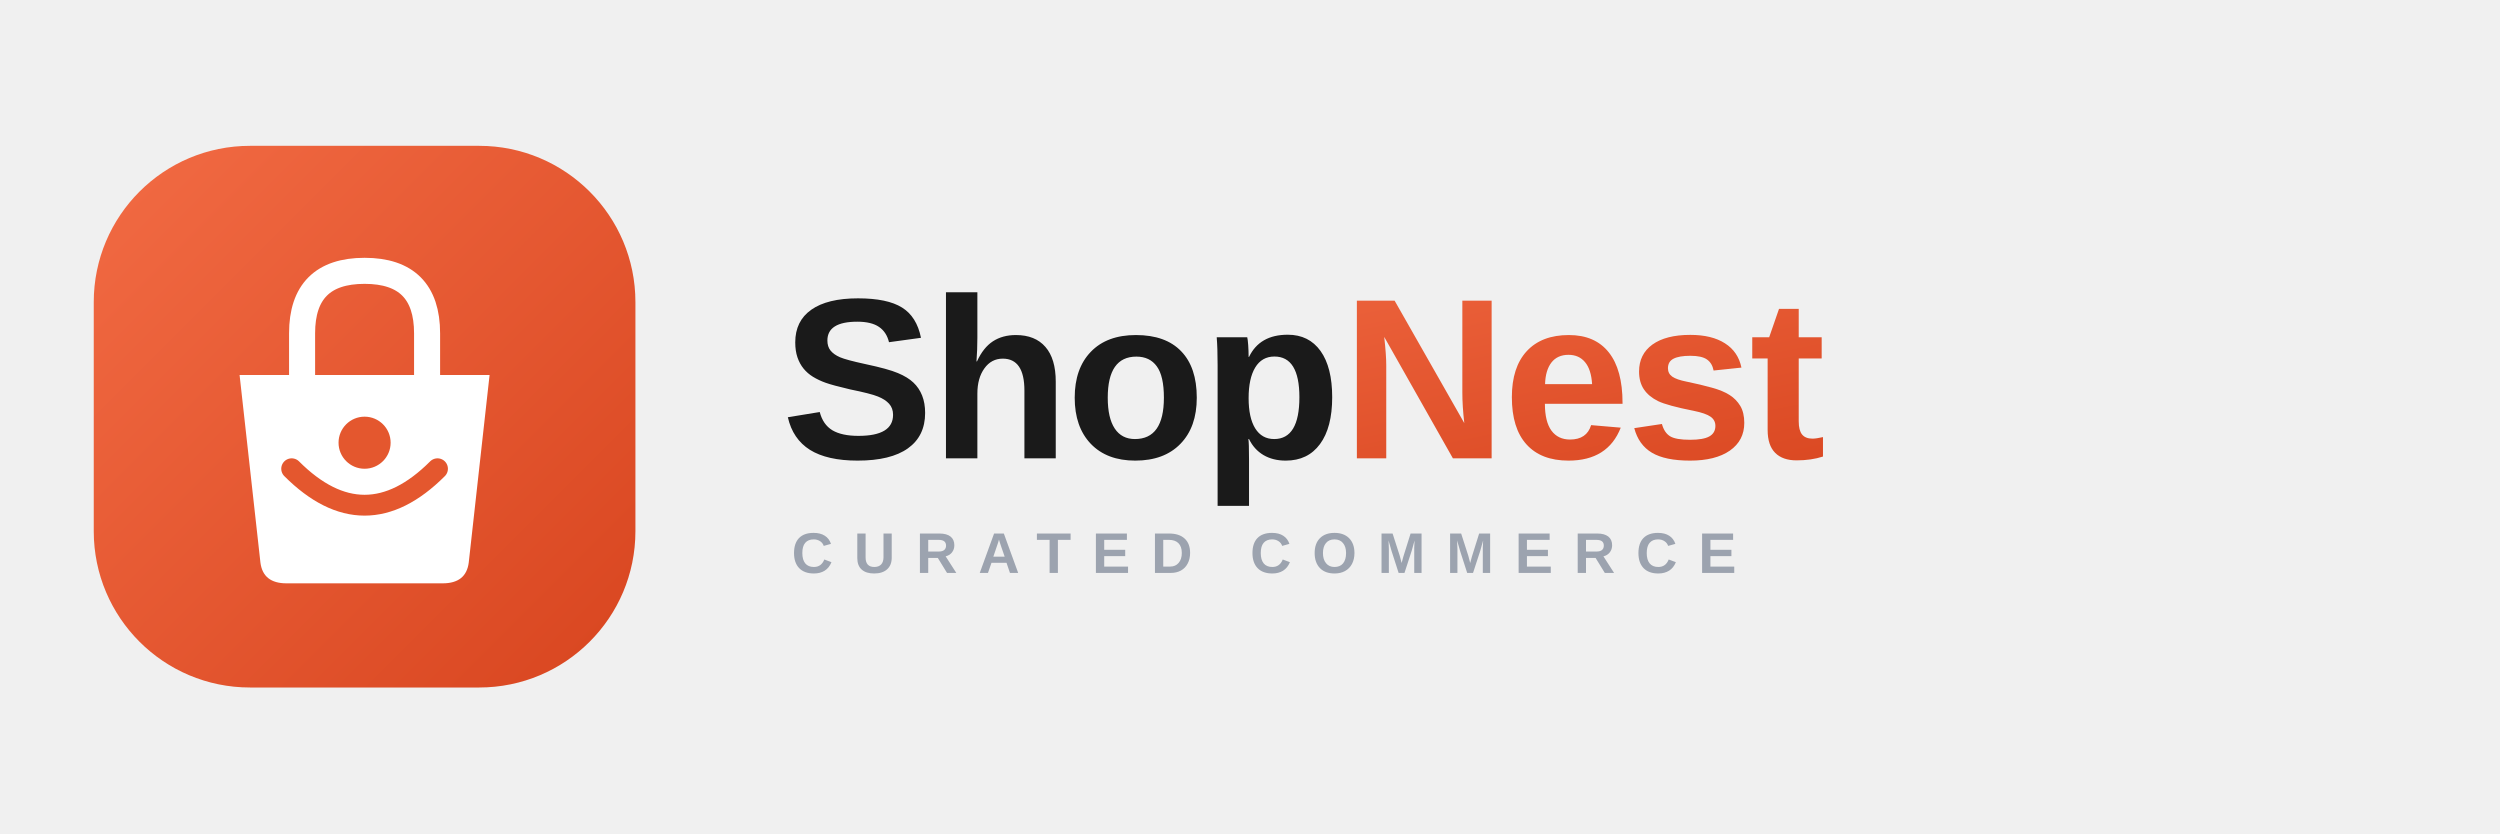
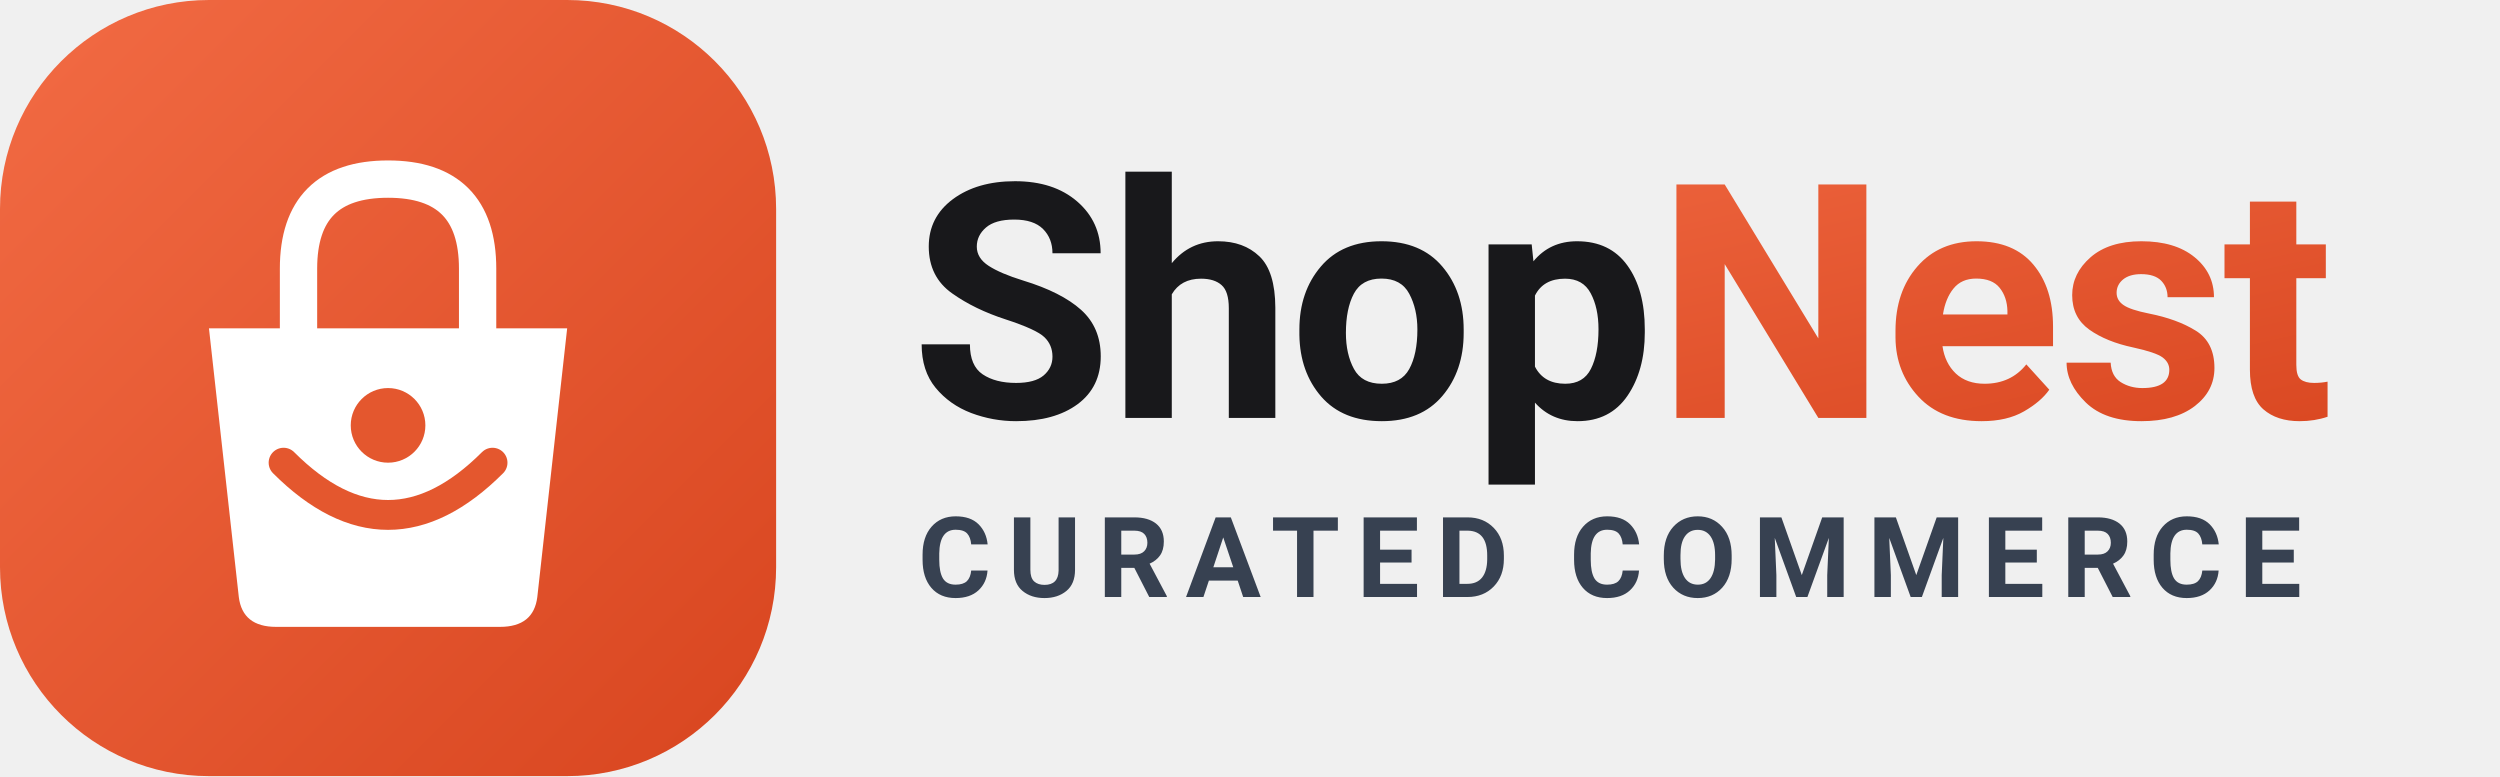
- <svg xmlns="http://www.w3.org/2000/svg" width="480" height="160" viewBox="0 0 480 160" role="img">
+ <svg xmlns="http://www.w3.org/2000/svg" width="335" height="104" viewBox="0 0 335 104" role="img">
  <defs>
    <linearGradient id="cg" x1="0%" y1="0%" x2="100%" y2="100%">
      <stop offset="0%" stop-color="#F26B44" />
      <stop offset="100%" stop-color="#D8451F" />
    </linearGradient>
  </defs>
-   <style>
-     .sn-shop { fill: #1A1A1A; }
-     .sn-sub { fill: #9CA3AF; }
-     @media (prefers-color-scheme: dark) {
-       .sn-shop { fill: #FFFFFF; }
-       .sn-sub { fill: #D1D5DB; }
-     }
-   </style>
-   <g transform="translate(18,28)">
-     <rect x="0" y="0" width="104" height="104" rx="30" fill="url(#cg)" />
+   <g transform="translate(0, 0)">
+     <rect x="0" y="0" width="104" height="104" rx="28" fill="url(#cg)" />
    <path d="M40 44 V36 Q40 24 52 24 Q64 24 64 36 V44" fill="none" stroke="#FFFFFF" stroke-width="5" stroke-linecap="round" />
    <path d="M28 44 H76 L72 80 Q71.5 84 67 84 H37 Q32.5 84 32 80 Z" fill="#FFFFFF" />
    <path d="M38 62 Q52 76 66 62" fill="none" stroke="#E4572E" stroke-width="4" stroke-linecap="round" />
    <circle cx="52" cy="57" r="5" fill="#E4572E" />
  </g>
-   <g transform="translate(150,0)">
-     <text x="0" y="88" class="sn-shop" font-family="Arial, Helvetica, sans-serif" font-size="44" font-weight="800" letter-spacing="-0.8">Shop<tspan fill="url(#cg)">Nest</tspan>
+   <g transform="translate(122, 0)">
+     <text x="0" y="56" fill="#18181B" font-family="system-ui, -apple-system, BlinkMacSystemFont, 'Segoe UI', Roboto, Helvetica, Arial, sans-serif" font-size="44" font-weight="600" letter-spacing="-0.5">Shop<tspan fill="url(#cg)">Nest</tspan>
    </text>
-     <text x="2" y="110" class="sn-sub" font-family="Arial, Helvetica, sans-serif" font-size="11" font-weight="600" letter-spacing="4">CURATED COMMERCE</text>
+     <text x="1" y="80" fill="#374151" font-family="system-ui, -apple-system, BlinkMacSystemFont, 'Segoe UI', Roboto, Helvetica, Arial, sans-serif" font-size="15" font-weight="650" letter-spacing="2.2">CURATED COMMERCE</text>
  </g>
</svg>
